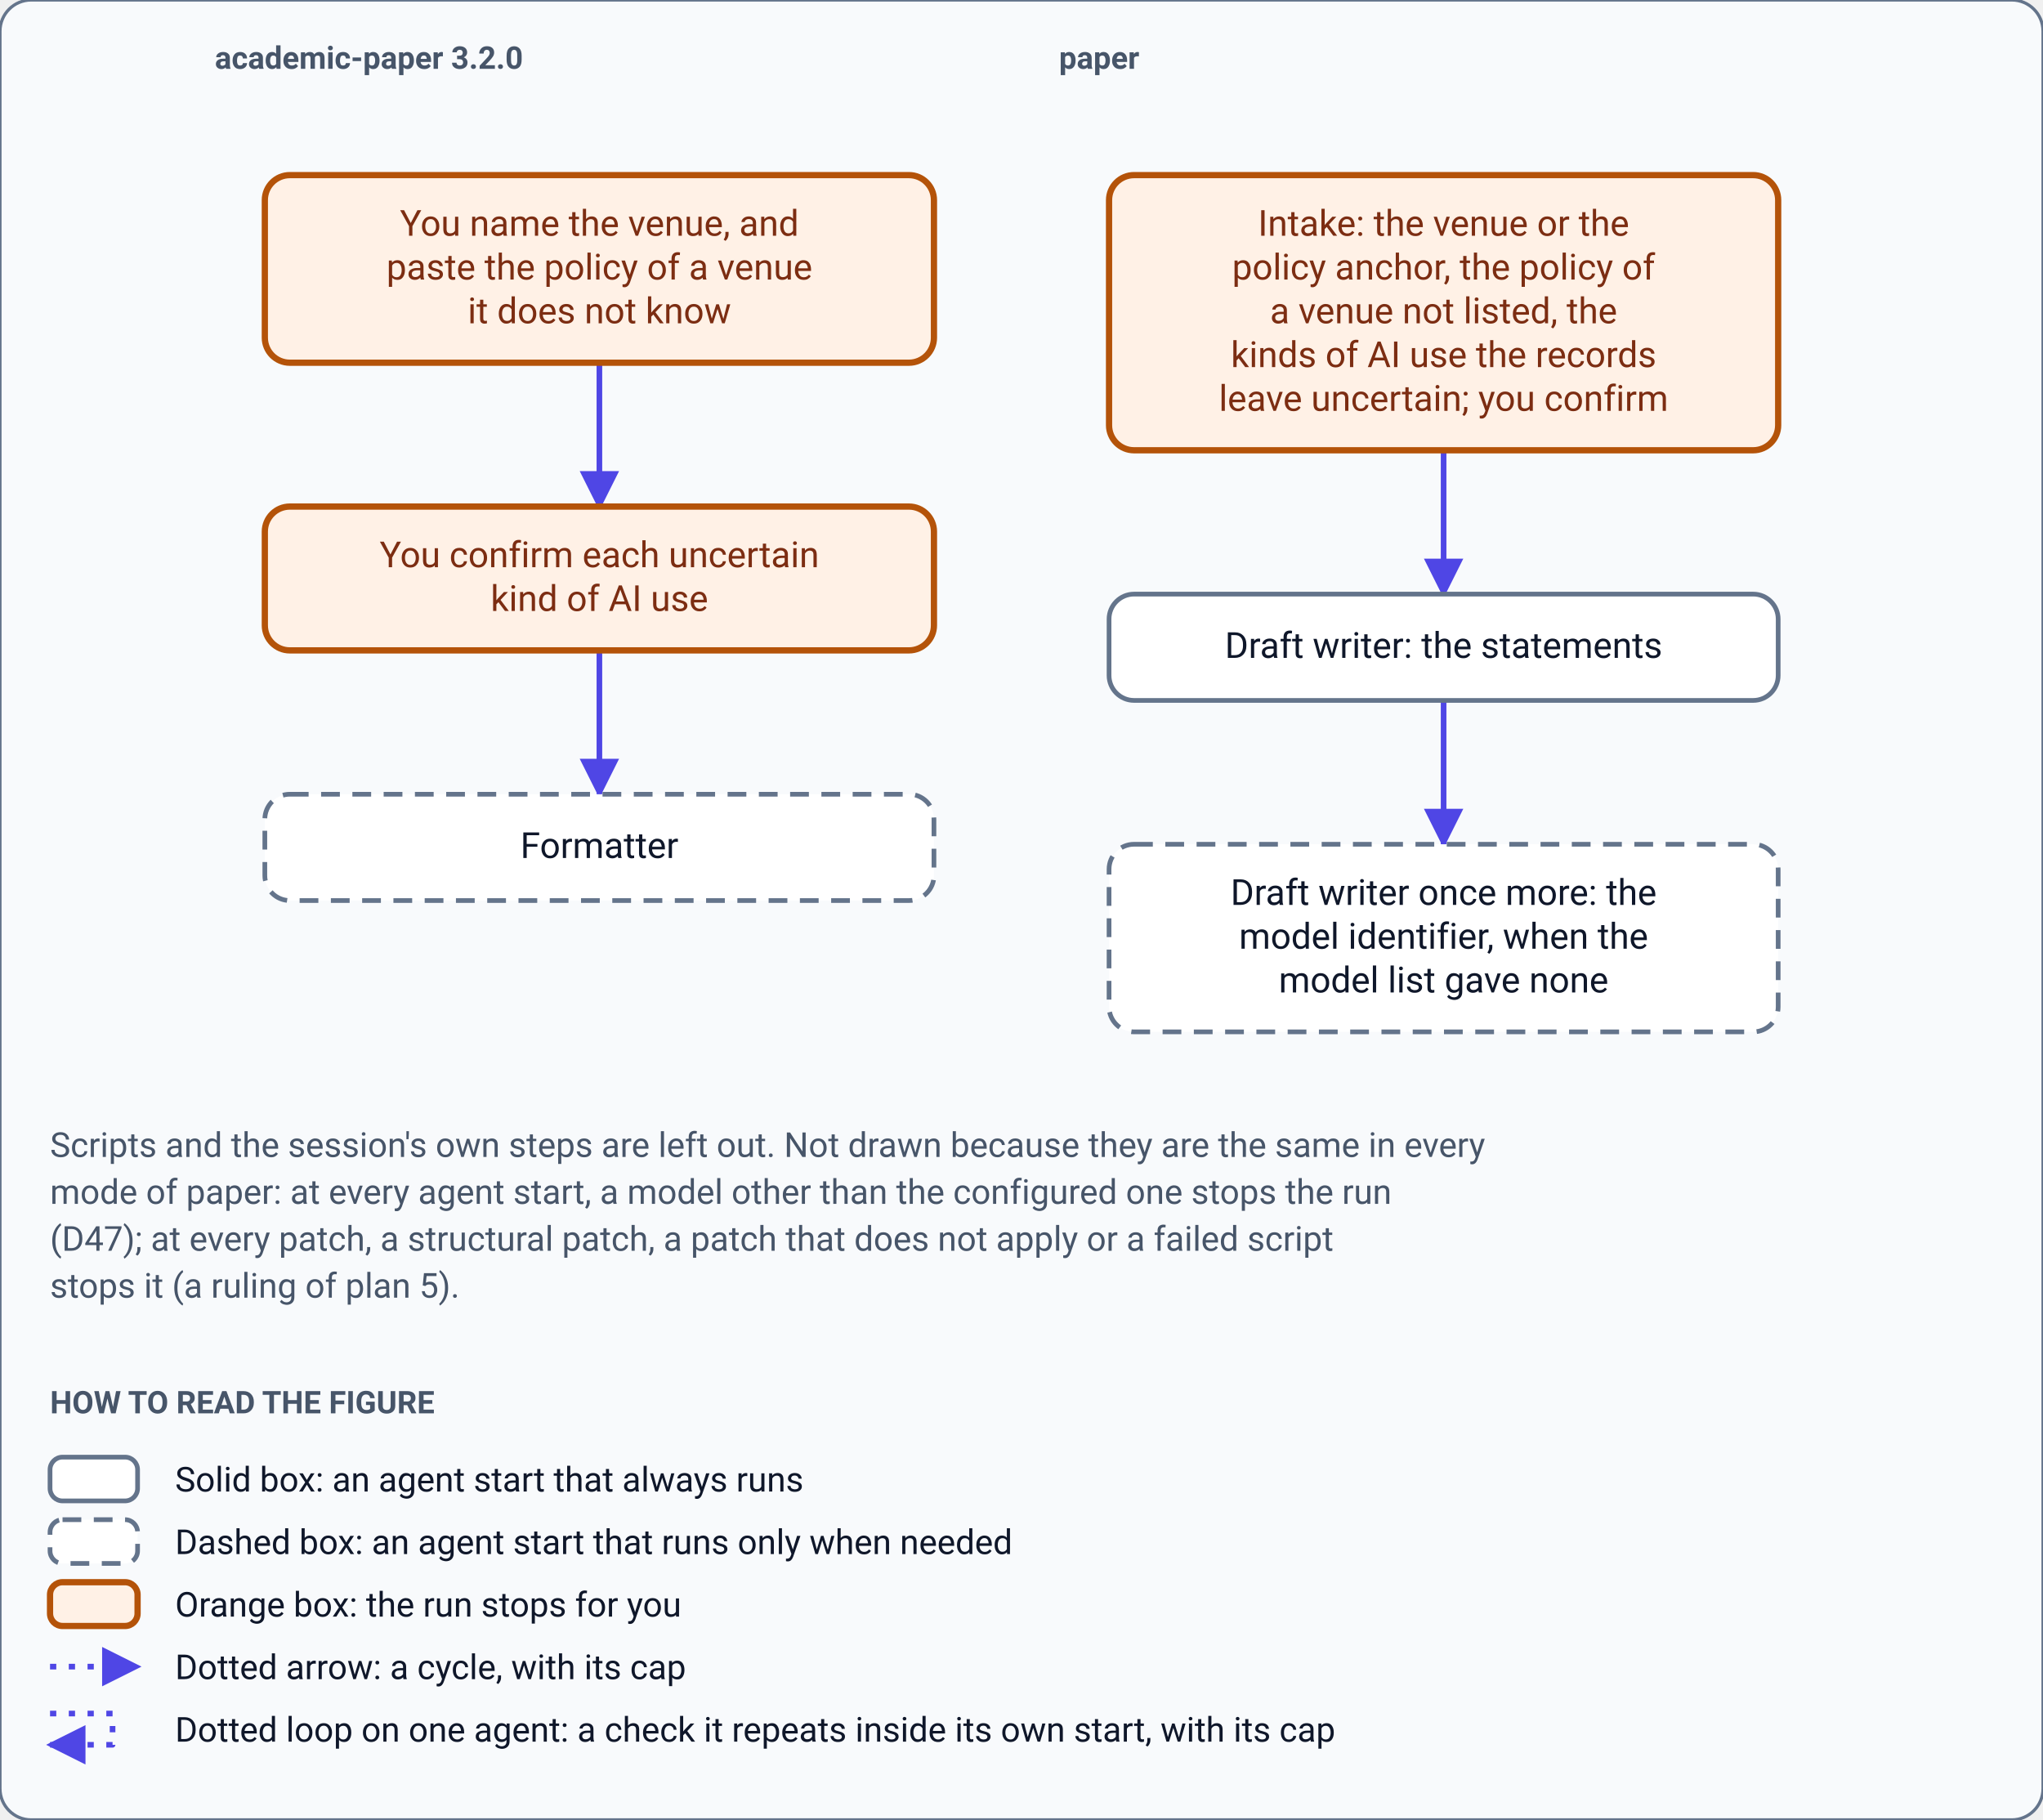
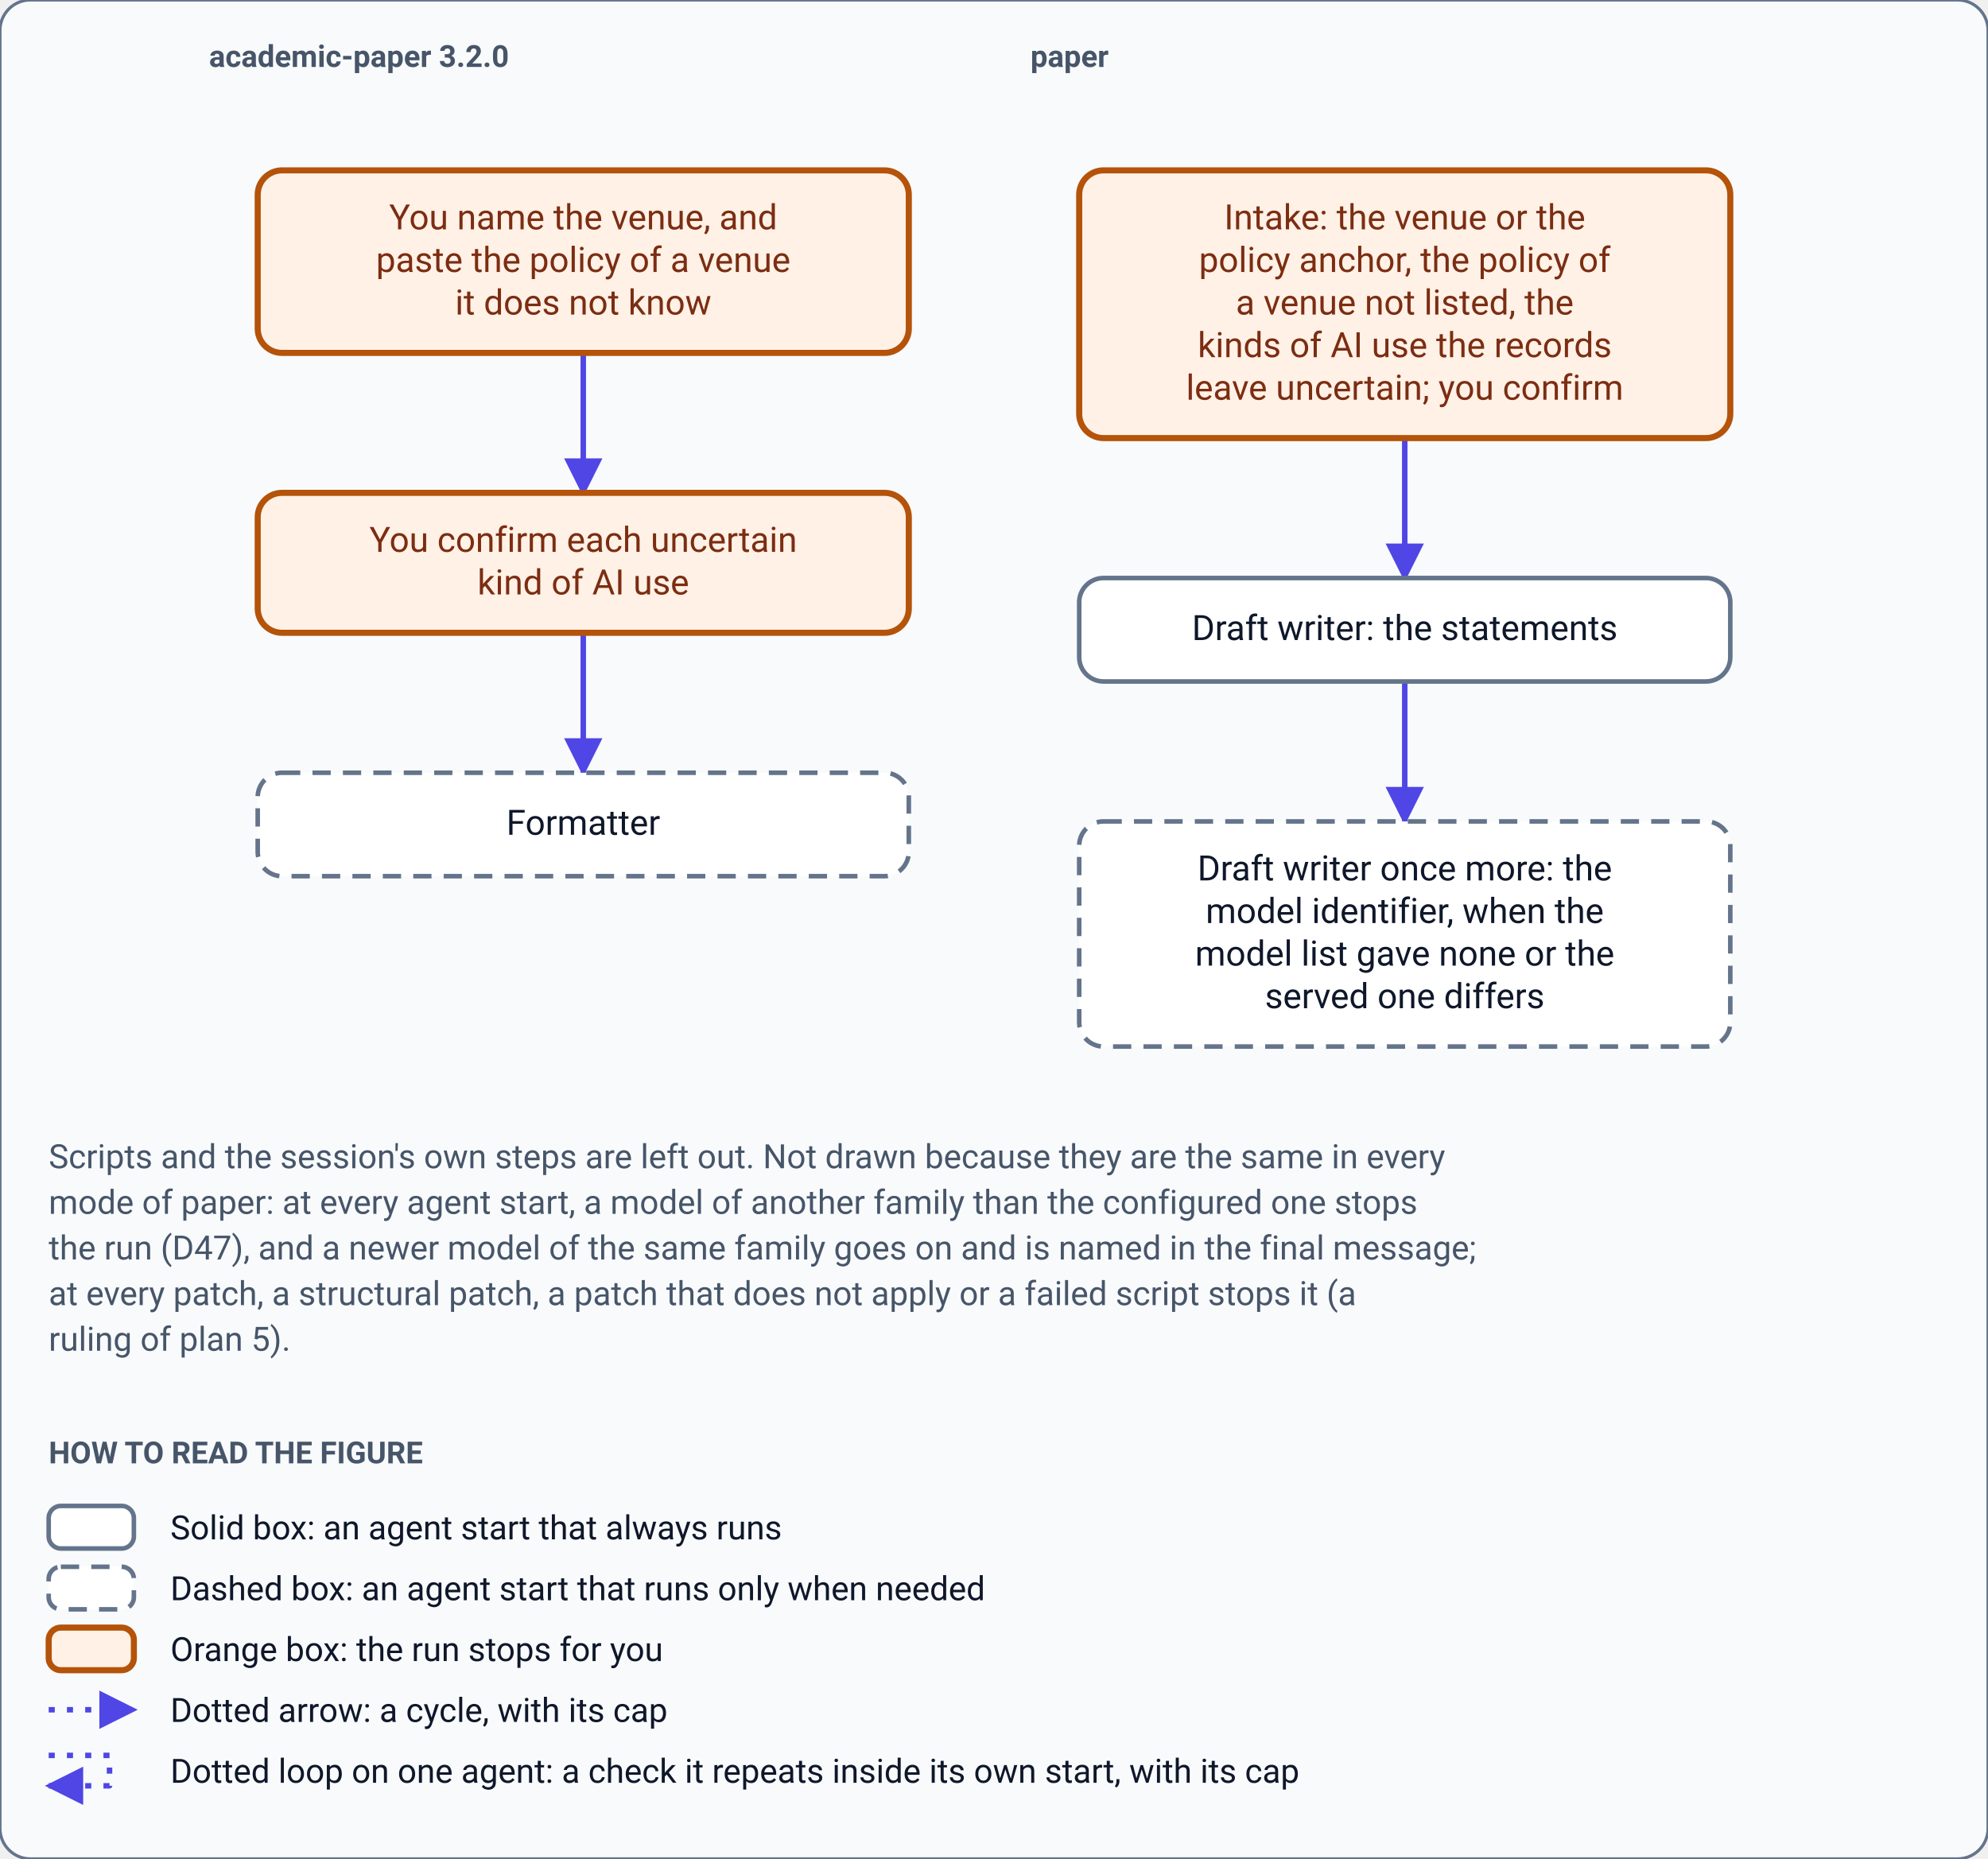
- <svg xmlns="http://www.w3.org/2000/svg" viewBox="0 0 653.4 582" width="653.4" height="582" role="img" aria-label="The disclosure mode, simple view. Boxes: academic-paper 3.2.0: You name the venue, and paste the policy of a venue it does not know (stop); You confirm each uncertain kind of AI use (stop); Formatter (agent, only when needed) | paper: Intake: the venue or the policy anchor, the policy of a venue not listed, the kinds of AI use the records leave uncertain; you confirm (stop); Draft writer: the statements (agent); Draft writer once more: the model identifier, when the model list gave none (agent, only when needed).">
+ <svg xmlns="http://www.w3.org/2000/svg" viewBox="0 0 653.4 611" width="653.4" height="611" role="img" aria-label="The disclosure mode, simple view. Boxes: academic-paper 3.2.0: You name the venue, and paste the policy of a venue it does not know (stop); You confirm each uncertain kind of AI use (stop); Formatter (agent, only when needed) | paper: Intake: the venue or the policy anchor, the policy of a venue not listed, the kinds of AI use the records leave uncertain; you confirm (stop); Draft writer: the statements (agent); Draft writer once more: the model identifier, when the model list gave none or the served one differs (agent, only when needed).">
  <defs>
    <marker id="arrow" viewBox="0 0 10 10" refX="9" refY="5" markerWidth="7" markerHeight="7" orient="auto">
      <path d="M0,0 L10,5 L0,10 z" fill="#4f46e5" />
    </marker>
  </defs>
-   <rect x="0" y="0" width="653.4" height="582" rx="10" fill="#f8fafc" stroke="#64748b" />
+   <rect x="0" y="0" width="653.4" height="611" rx="10" fill="#f8fafc" stroke="#64748b" />
  <text x="68.7" y="22" font-family="ui-sans-serif, -apple-system, 'Segoe UI', Roboto, Helvetica, Arial, sans-serif" font-size="10" fill="#475569" font-weight="700" text-anchor="start">academic-paper 3.2.0</text>
  <path d="M191.7,116 L191.7,162" fill="none" stroke="#4f46e5" stroke-width="1.8" marker-end="url(#arrow)" stroke-linejoin="round" />
  <path d="M191.7,208 L191.7,254" fill="none" stroke="#4f46e5" stroke-width="1.8" marker-end="url(#arrow)" stroke-linejoin="round" />
  <rect x="84.7" y="56" width="214" height="60" rx="8" fill="#fff1e6" stroke="#b45309" stroke-width="2" />
  <text x="191.7" y="75.4" font-family="ui-sans-serif, -apple-system, 'Segoe UI', Roboto, Helvetica, Arial, sans-serif" font-size="11.5" fill="#7c2d12" font-weight="400" text-anchor="middle">You name the venue, and</text>
  <text x="191.7" y="89.4" font-family="ui-sans-serif, -apple-system, 'Segoe UI', Roboto, Helvetica, Arial, sans-serif" font-size="11.5" fill="#7c2d12" font-weight="400" text-anchor="middle">paste the policy of a venue</text>
  <text x="191.7" y="103.4" font-family="ui-sans-serif, -apple-system, 'Segoe UI', Roboto, Helvetica, Arial, sans-serif" font-size="11.5" fill="#7c2d12" font-weight="400" text-anchor="middle">it does not know</text>
  <rect x="84.7" y="162" width="214" height="46" rx="8" fill="#fff1e6" stroke="#b45309" stroke-width="2" />
  <text x="191.7" y="181.4" font-family="ui-sans-serif, -apple-system, 'Segoe UI', Roboto, Helvetica, Arial, sans-serif" font-size="11.5" fill="#7c2d12" font-weight="400" text-anchor="middle">You confirm each uncertain</text>
  <text x="191.7" y="195.4" font-family="ui-sans-serif, -apple-system, 'Segoe UI', Roboto, Helvetica, Arial, sans-serif" font-size="11.5" fill="#7c2d12" font-weight="400" text-anchor="middle">kind of AI use</text>
  <rect x="84.7" y="254" width="214" height="34" rx="8" fill="#ffffff" stroke="#64748b" stroke-width="1.5" stroke-dasharray="6 4" />
  <text x="191.7" y="274.4" font-family="ui-sans-serif, -apple-system, 'Segoe UI', Roboto, Helvetica, Arial, sans-serif" font-size="11.5" fill="#0f172a" font-weight="400" text-anchor="middle">Formatter</text>
  <text x="338.7" y="22" font-family="ui-sans-serif, -apple-system, 'Segoe UI', Roboto, Helvetica, Arial, sans-serif" font-size="10" fill="#475569" font-weight="700" text-anchor="start">paper</text>
  <path d="M461.7,144 L461.7,190" fill="none" stroke="#4f46e5" stroke-width="1.8" marker-end="url(#arrow)" stroke-linejoin="round" />
  <path d="M461.7,224 L461.7,270" fill="none" stroke="#4f46e5" stroke-width="1.8" marker-end="url(#arrow)" stroke-linejoin="round" />
  <rect x="354.7" y="56" width="214" height="88" rx="8" fill="#fff1e6" stroke="#b45309" stroke-width="2" />
  <text x="461.7" y="75.4" font-family="ui-sans-serif, -apple-system, 'Segoe UI', Roboto, Helvetica, Arial, sans-serif" font-size="11.5" fill="#7c2d12" font-weight="400" text-anchor="middle">Intake: the venue or the</text>
  <text x="461.7" y="89.4" font-family="ui-sans-serif, -apple-system, 'Segoe UI', Roboto, Helvetica, Arial, sans-serif" font-size="11.5" fill="#7c2d12" font-weight="400" text-anchor="middle">policy anchor, the policy of</text>
  <text x="461.7" y="103.4" font-family="ui-sans-serif, -apple-system, 'Segoe UI', Roboto, Helvetica, Arial, sans-serif" font-size="11.5" fill="#7c2d12" font-weight="400" text-anchor="middle">a venue not listed, the</text>
  <text x="461.7" y="117.4" font-family="ui-sans-serif, -apple-system, 'Segoe UI', Roboto, Helvetica, Arial, sans-serif" font-size="11.5" fill="#7c2d12" font-weight="400" text-anchor="middle">kinds of AI use the records</text>
  <text x="461.7" y="131.4" font-family="ui-sans-serif, -apple-system, 'Segoe UI', Roboto, Helvetica, Arial, sans-serif" font-size="11.5" fill="#7c2d12" font-weight="400" text-anchor="middle">leave uncertain; you confirm</text>
  <rect x="354.7" y="190" width="214" height="34" rx="8" fill="#ffffff" stroke="#64748b" stroke-width="1.5" />
  <text x="461.7" y="210.4" font-family="ui-sans-serif, -apple-system, 'Segoe UI', Roboto, Helvetica, Arial, sans-serif" font-size="11.5" fill="#0f172a" font-weight="400" text-anchor="middle">Draft writer: the statements</text>
-   <rect x="354.7" y="270" width="214" height="60" rx="8" fill="#ffffff" stroke="#64748b" stroke-width="1.5" stroke-dasharray="6 4" />
+   <rect x="354.7" y="270" width="214" height="74" rx="8" fill="#ffffff" stroke="#64748b" stroke-width="1.5" stroke-dasharray="6 4" />
  <text x="461.7" y="289.4" font-family="ui-sans-serif, -apple-system, 'Segoe UI', Roboto, Helvetica, Arial, sans-serif" font-size="11.5" fill="#0f172a" font-weight="400" text-anchor="middle">Draft writer once more: the</text>
  <text x="461.7" y="303.4" font-family="ui-sans-serif, -apple-system, 'Segoe UI', Roboto, Helvetica, Arial, sans-serif" font-size="11.5" fill="#0f172a" font-weight="400" text-anchor="middle">model identifier, when the</text>
-   <text x="461.7" y="317.4" font-family="ui-sans-serif, -apple-system, 'Segoe UI', Roboto, Helvetica, Arial, sans-serif" font-size="11.5" fill="#0f172a" font-weight="400" text-anchor="middle">model list gave none</text>
-   <text x="16" y="370" font-family="ui-sans-serif, -apple-system, 'Segoe UI', Roboto, Helvetica, Arial, sans-serif" font-size="11" fill="#475569" font-weight="400" text-anchor="start">Scripts and the session's own steps are left out. Not drawn because they are the same in every</text>
-   <text x="16" y="385" font-family="ui-sans-serif, -apple-system, 'Segoe UI', Roboto, Helvetica, Arial, sans-serif" font-size="11" fill="#475569" font-weight="400" text-anchor="start">mode of paper: at every agent start, a model other than the configured one stops the run</text>
-   <text x="16" y="400" font-family="ui-sans-serif, -apple-system, 'Segoe UI', Roboto, Helvetica, Arial, sans-serif" font-size="11" fill="#475569" font-weight="400" text-anchor="start">(D47); at every patch, a structural patch, a patch that does not apply or a failed script</text>
-   <text x="16" y="415" font-family="ui-sans-serif, -apple-system, 'Segoe UI', Roboto, Helvetica, Arial, sans-serif" font-size="11" fill="#475569" font-weight="400" text-anchor="start">stops it (a ruling of plan 5).</text>
-   <text x="16" y="452" font-family="ui-sans-serif, -apple-system, 'Segoe UI', Roboto, Helvetica, Arial, sans-serif" font-size="10" fill="#475569" font-weight="700" text-anchor="start">HOW TO READ THE FIGURE</text>
-   <rect x="16" y="466" width="28" height="14" rx="4" fill="#ffffff" stroke="#64748b" stroke-width="1.5" />
-   <text x="56" y="477" font-family="ui-sans-serif, -apple-system, 'Segoe UI', Roboto, Helvetica, Arial, sans-serif" font-size="11" fill="#0f172a" font-weight="400" text-anchor="start">Solid box: an agent start that always runs</text>
-   <rect x="16" y="486" width="28" height="14" rx="4" fill="#ffffff" stroke="#64748b" stroke-width="1.5" stroke-dasharray="6 4" />
-   <text x="56" y="497" font-family="ui-sans-serif, -apple-system, 'Segoe UI', Roboto, Helvetica, Arial, sans-serif" font-size="11" fill="#0f172a" font-weight="400" text-anchor="start">Dashed box: an agent start that runs only when needed</text>
-   <rect x="16" y="506" width="28" height="14" rx="4" fill="#fff1e6" stroke="#b45309" stroke-width="2" />
-   <text x="56" y="517" font-family="ui-sans-serif, -apple-system, 'Segoe UI', Roboto, Helvetica, Arial, sans-serif" font-size="11" fill="#0f172a" font-weight="400" text-anchor="start">Orange box: the run stops for you</text>
-   <path d="M16,533 L44,533" fill="none" stroke="#4f46e5" stroke-width="1.8" stroke-dasharray="2 4" marker-end="url(#arrow)" stroke-linejoin="round" />
-   <text x="56" y="537" font-family="ui-sans-serif, -apple-system, 'Segoe UI', Roboto, Helvetica, Arial, sans-serif" font-size="11" fill="#0f172a" font-weight="400" text-anchor="start">Dotted arrow: a cycle, with its cap</text>
-   <path d="M16,548 L36,548 L36,558 L16,558" fill="none" stroke="#4f46e5" stroke-width="1.8" stroke-dasharray="2 4" marker-end="url(#arrow)" stroke-linejoin="round" />
-   <text x="56" y="557" font-family="ui-sans-serif, -apple-system, 'Segoe UI', Roboto, Helvetica, Arial, sans-serif" font-size="11" fill="#0f172a" font-weight="400" text-anchor="start">Dotted loop on one agent: a check it repeats inside its own start, with its cap</text>
+   <text x="461.7" y="317.4" font-family="ui-sans-serif, -apple-system, 'Segoe UI', Roboto, Helvetica, Arial, sans-serif" font-size="11.5" fill="#0f172a" font-weight="400" text-anchor="middle">model list gave none or the</text>
+   <text x="461.7" y="331.4" font-family="ui-sans-serif, -apple-system, 'Segoe UI', Roboto, Helvetica, Arial, sans-serif" font-size="11.5" fill="#0f172a" font-weight="400" text-anchor="middle">served one differs</text>
+   <text x="16" y="384" font-family="ui-sans-serif, -apple-system, 'Segoe UI', Roboto, Helvetica, Arial, sans-serif" font-size="11" fill="#475569" font-weight="400" text-anchor="start">Scripts and the session's own steps are left out. Not drawn because they are the same in every</text>
+   <text x="16" y="399" font-family="ui-sans-serif, -apple-system, 'Segoe UI', Roboto, Helvetica, Arial, sans-serif" font-size="11" fill="#475569" font-weight="400" text-anchor="start">mode of paper: at every agent start, a model of another family than the configured one stops</text>
+   <text x="16" y="414" font-family="ui-sans-serif, -apple-system, 'Segoe UI', Roboto, Helvetica, Arial, sans-serif" font-size="11" fill="#475569" font-weight="400" text-anchor="start">the run (D47), and a newer model of the same family goes on and is named in the final message;</text>
+   <text x="16" y="429" font-family="ui-sans-serif, -apple-system, 'Segoe UI', Roboto, Helvetica, Arial, sans-serif" font-size="11" fill="#475569" font-weight="400" text-anchor="start">at every patch, a structural patch, a patch that does not apply or a failed script stops it (a</text>
+   <text x="16" y="444" font-family="ui-sans-serif, -apple-system, 'Segoe UI', Roboto, Helvetica, Arial, sans-serif" font-size="11" fill="#475569" font-weight="400" text-anchor="start">ruling of plan 5).</text>
+   <text x="16" y="481" font-family="ui-sans-serif, -apple-system, 'Segoe UI', Roboto, Helvetica, Arial, sans-serif" font-size="10" fill="#475569" font-weight="700" text-anchor="start">HOW TO READ THE FIGURE</text>
+   <rect x="16" y="495" width="28" height="14" rx="4" fill="#ffffff" stroke="#64748b" stroke-width="1.5" />
+   <text x="56" y="506" font-family="ui-sans-serif, -apple-system, 'Segoe UI', Roboto, Helvetica, Arial, sans-serif" font-size="11" fill="#0f172a" font-weight="400" text-anchor="start">Solid box: an agent start that always runs</text>
+   <rect x="16" y="515" width="28" height="14" rx="4" fill="#ffffff" stroke="#64748b" stroke-width="1.5" stroke-dasharray="6 4" />
+   <text x="56" y="526" font-family="ui-sans-serif, -apple-system, 'Segoe UI', Roboto, Helvetica, Arial, sans-serif" font-size="11" fill="#0f172a" font-weight="400" text-anchor="start">Dashed box: an agent start that runs only when needed</text>
+   <rect x="16" y="535" width="28" height="14" rx="4" fill="#fff1e6" stroke="#b45309" stroke-width="2" />
+   <text x="56" y="546" font-family="ui-sans-serif, -apple-system, 'Segoe UI', Roboto, Helvetica, Arial, sans-serif" font-size="11" fill="#0f172a" font-weight="400" text-anchor="start">Orange box: the run stops for you</text>
+   <path d="M16,562 L44,562" fill="none" stroke="#4f46e5" stroke-width="1.8" stroke-dasharray="2 4" marker-end="url(#arrow)" stroke-linejoin="round" />
+   <text x="56" y="566" font-family="ui-sans-serif, -apple-system, 'Segoe UI', Roboto, Helvetica, Arial, sans-serif" font-size="11" fill="#0f172a" font-weight="400" text-anchor="start">Dotted arrow: a cycle, with its cap</text>
+   <path d="M16,577 L36,577 L36,587 L16,587" fill="none" stroke="#4f46e5" stroke-width="1.8" stroke-dasharray="2 4" marker-end="url(#arrow)" stroke-linejoin="round" />
+   <text x="56" y="586" font-family="ui-sans-serif, -apple-system, 'Segoe UI', Roboto, Helvetica, Arial, sans-serif" font-size="11" fill="#0f172a" font-weight="400" text-anchor="start">Dotted loop on one agent: a check it repeats inside its own start, with its cap</text>
</svg>
